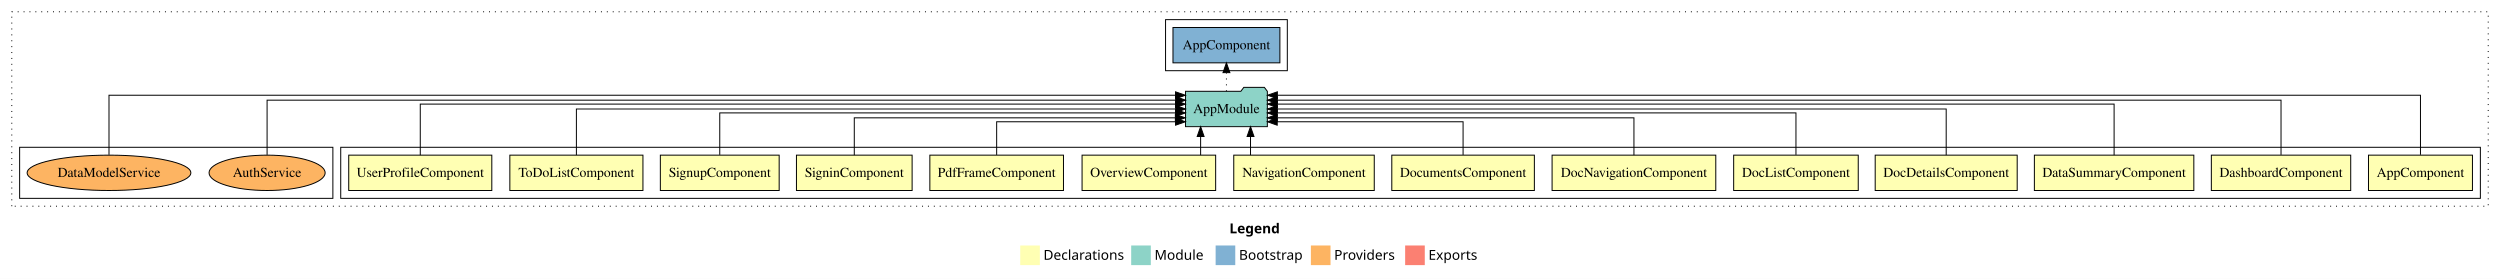
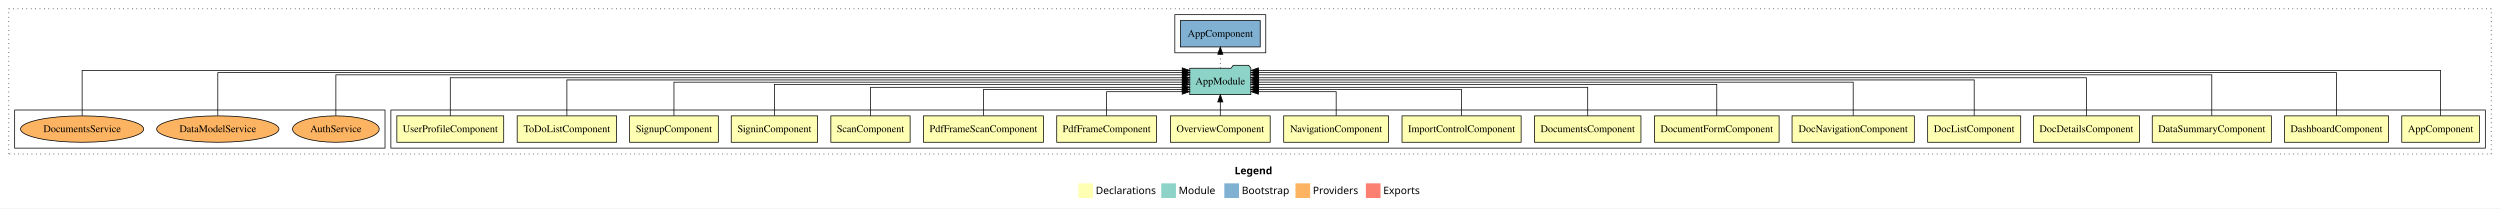
- <svg xmlns="http://www.w3.org/2000/svg" width="2546pt" height="284pt" viewBox="0.00 0.00 2546.00 284.00">
+ <svg xmlns="http://www.w3.org/2000/svg" width="3409pt" height="284pt" viewBox="0.00 0.00 3409.00 284.00">
  <g id="graph0" class="graph" transform="scale(1 1) rotate(0) translate(4 280)">
-     <polygon fill="#ffffff" stroke="transparent" points="-4,4 -4,-280 2542,-280 2542,4 -4,4" />
-     <text text-anchor="start" x="1248.009" y="-42.4" font-family="sans-serif" font-weight="bold" font-size="14.00" fill="#000000">Legend</text>
-     <polygon fill="#ffffb3" stroke="transparent" points="1035,-10 1035,-30 1055,-30 1055,-10 1035,-10" />
-     <text text-anchor="start" x="1058.629" y="-15.4" font-family="sans-serif" font-size="14.00" fill="#000000">  Declarations</text>
-     <polygon fill="#8dd3c7" stroke="transparent" points="1148,-10 1148,-30 1168,-30 1168,-10 1148,-10" />
-     <text text-anchor="start" x="1171.725" y="-15.4" font-family="sans-serif" font-size="14.00" fill="#000000">  Module</text>
-     <polygon fill="#80b1d3" stroke="transparent" points="1234,-10 1234,-30 1254,-30 1254,-10 1234,-10" />
-     <text text-anchor="start" x="1257.781" y="-15.4" font-family="sans-serif" font-size="14.00" fill="#000000">  Bootstrap</text>
-     <polygon fill="#fdb462" stroke="transparent" points="1331,-10 1331,-30 1351,-30 1351,-10 1331,-10" />
-     <text text-anchor="start" x="1354.673" y="-15.4" font-family="sans-serif" font-size="14.00" fill="#000000">  Providers</text>
-     <polygon fill="#fb8072" stroke="transparent" points="1427,-10 1427,-30 1447,-30 1447,-10 1427,-10" />
-     <text text-anchor="start" x="1450.726" y="-15.4" font-family="sans-serif" font-size="14.00" fill="#000000">  Exports</text>
+     <polygon fill="#ffffff" stroke="transparent" points="-4,4 -4,-280 3405,-280 3405,4 -4,4" />
+     <text text-anchor="start" x="1679.509" y="-42.4" font-family="sans-serif" font-weight="bold" font-size="14.00" fill="#000000">Legend</text>
+     <polygon fill="#ffffb3" stroke="transparent" points="1466.5,-10 1466.5,-30 1486.5,-30 1486.5,-10 1466.5,-10" />
+     <text text-anchor="start" x="1490.129" y="-15.4" font-family="sans-serif" font-size="14.00" fill="#000000">  Declarations</text>
+     <polygon fill="#8dd3c7" stroke="transparent" points="1579.5,-10 1579.5,-30 1599.5,-30 1599.5,-10 1579.5,-10" />
+     <text text-anchor="start" x="1603.225" y="-15.4" font-family="sans-serif" font-size="14.00" fill="#000000">  Module</text>
+     <polygon fill="#80b1d3" stroke="transparent" points="1665.5,-10 1665.5,-30 1685.5,-30 1685.5,-10 1665.5,-10" />
+     <text text-anchor="start" x="1689.281" y="-15.4" font-family="sans-serif" font-size="14.00" fill="#000000">  Bootstrap</text>
+     <polygon fill="#fdb462" stroke="transparent" points="1762.5,-10 1762.5,-30 1782.5,-30 1782.5,-10 1762.5,-10" />
+     <text text-anchor="start" x="1786.173" y="-15.4" font-family="sans-serif" font-size="14.00" fill="#000000">  Providers</text>
+     <polygon fill="#fb8072" stroke="transparent" points="1858.5,-10 1858.5,-30 1878.5,-30 1878.5,-10 1858.5,-10" />
+     <text text-anchor="start" x="1882.226" y="-15.4" font-family="sans-serif" font-size="14.00" fill="#000000">  Exports</text>
    <g id="clust1" class="cluster">
-       <polygon fill="none" stroke="#000000" stroke-dasharray="1,5" points="8,-70 8,-268 2530,-268 2530,-70 8,-70" />
+       <polygon fill="none" stroke="#000000" stroke-dasharray="1,5" points="8,-70 8,-268 3393,-268 3393,-70 8,-70" />
    </g>
    <g id="clust2" class="cluster">
-       <polygon fill="none" stroke="#000000" points="343,-78 343,-130 2522,-130 2522,-78 343,-78" />
-     </g>
-     <g id="clust19" class="cluster">
-       <polygon fill="none" stroke="#000000" points="1183,-208 1183,-260 1307,-260 1307,-208 1183,-208" />
-     </g>
-     <g id="clust20" class="cluster">
-       <polygon fill="none" stroke="#000000" points="16,-78 16,-130 335,-130 335,-78 16,-78" />
+       <polygon fill="none" stroke="#000000" points="529,-78 529,-130 3385,-130 3385,-78 529,-78" />
+     </g>
+     <g id="clust23" class="cluster">
+       <polygon fill="none" stroke="#000000" points="1598,-208 1598,-260 1722,-260 1722,-208 1598,-208" />
+     </g>
+     <g id="clust24" class="cluster">
+       <polygon fill="none" stroke="#000000" points="16,-78 16,-130 521,-130 521,-78 16,-78" />
    </g>
    <g id="node1" class="node">
-       <polygon fill="#ffffb3" stroke="#000000" points="2513.94,-122 2408.06,-122 2408.06,-86 2513.94,-86 2513.94,-122" />
-       <text text-anchor="middle" x="2461" y="-99.8" font-family="Times,serif" font-size="14.00" fill="#000000">AppComponent</text>
+       <polygon fill="#ffffb3" stroke="#000000" points="3376.94,-122 3271.06,-122 3271.06,-86 3376.94,-86 3376.94,-122" />
+       <text text-anchor="middle" x="3324" y="-99.8" font-family="Times,serif" font-size="14.00" fill="#000000">AppComponent</text>
+     </g>
+     <g id="node19" class="node">
+       <polygon fill="#8dd3c7" stroke="#000000" points="1701.657,-187 1698.657,-191 1677.657,-191 1674.657,-187 1618.343,-187 1618.343,-151 1701.657,-151 1701.657,-187" />
+       <text text-anchor="middle" x="1660" y="-164.8" font-family="Times,serif" font-size="14.00" fill="#000000">AppModule</text>
+     </g>
+     <g id="edge1" class="edge">
+       <path fill="none" stroke="#000000" d="M3324,-122.153C3324,-145.757 3324,-184 3324,-184 3324,-184 1711.965,-184 1711.965,-184" />
+       <polygon fill="#000000" stroke="#000000" points="1711.965,-180.5 1701.965,-184 1711.965,-187.5 1711.965,-180.5" />
+     </g>
+     <g id="node2" class="node">
+       <polygon fill="#ffffb3" stroke="#000000" points="3252.973,-122 3111.027,-122 3111.027,-86 3252.973,-86 3252.973,-122" />
+       <text text-anchor="middle" x="3182" y="-99.8" font-family="Times,serif" font-size="14.00" fill="#000000">DashboardComponent</text>
+     </g>
+     <g id="edge2" class="edge">
+       <path fill="none" stroke="#000000" d="M3182,-122.248C3182,-145.018 3182,-181 3182,-181 3182,-181 1711.897,-181 1711.897,-181" />
+       <polygon fill="#000000" stroke="#000000" points="1711.897,-177.5 1701.897,-181 1711.896,-184.5 1711.897,-177.5" />
+     </g>
+     <g id="node3" class="node">
+       <polygon fill="#ffffb3" stroke="#000000" points="3093.198,-122 2930.802,-122 2930.802,-86 3093.198,-86 3093.198,-122" />
+       <text text-anchor="middle" x="3012" y="-99.8" font-family="Times,serif" font-size="14.00" fill="#000000">DataSummaryComponent</text>
+     </g>
+     <g id="edge3" class="edge">
+       <path fill="none" stroke="#000000" d="M3012,-122.292C3012,-144.206 3012,-178 3012,-178 3012,-178 1711.945,-178 1711.945,-178" />
+       <polygon fill="#000000" stroke="#000000" points="1711.945,-174.5 1701.945,-178 1711.945,-181.5 1711.945,-174.5" />
+     </g>
+     <g id="node4" class="node">
+       <polygon fill="#ffffb3" stroke="#000000" points="2913.306,-122 2768.694,-122 2768.694,-86 2913.306,-86 2913.306,-122" />
+       <text text-anchor="middle" x="2841" y="-99.8" font-family="Times,serif" font-size="14.00" fill="#000000">DocDetailsComponent</text>
+     </g>
+     <g id="edge4" class="edge">
+       <path fill="none" stroke="#000000" d="M2841,-122.027C2841,-142.767 2841,-174 2841,-174 2841,-174 1711.686,-174 1711.686,-174" />
+       <polygon fill="#000000" stroke="#000000" points="1711.686,-170.5 1701.686,-174 1711.686,-177.5 1711.686,-170.5" />
+     </g>
+     <g id="node5" class="node">
+       <polygon fill="#ffffb3" stroke="#000000" points="2751.433,-122 2624.567,-122 2624.567,-86 2751.433,-86 2751.433,-122" />
+       <text text-anchor="middle" x="2688" y="-99.8" font-family="Times,serif" font-size="14.00" fill="#000000">DocListComponent</text>
+     </g>
+     <g id="edge5" class="edge">
+       <path fill="none" stroke="#000000" d="M2688,-122.308C2688,-142.145 2688,-171 2688,-171 2688,-171 1711.893,-171 1711.893,-171" />
+       <polygon fill="#000000" stroke="#000000" points="1711.893,-167.5 1701.893,-171 1711.893,-174.5 1711.893,-167.5" />
+     </g>
+     <g id="node6" class="node">
+       <polygon fill="#ffffb3" stroke="#000000" points="2606.361,-122 2439.639,-122 2439.639,-86 2606.361,-86 2606.361,-122" />
+       <text text-anchor="middle" x="2523" y="-99.8" font-family="Times,serif" font-size="14.00" fill="#000000">DocNavigationComponent</text>
+     </g>
+     <g id="edge6" class="edge">
+       <path fill="none" stroke="#000000" d="M2523,-122.169C2523,-141.09 2523,-168 2523,-168 2523,-168 1711.916,-168 1711.916,-168" />
+       <polygon fill="#000000" stroke="#000000" points="1711.916,-164.5 1701.916,-168 1711.916,-171.5 1711.916,-164.5" />
+     </g>
+     <g id="node7" class="node">
+       <polygon fill="#ffffb3" stroke="#000000" points="2421.983,-122 2252.017,-122 2252.017,-86 2421.983,-86 2421.983,-122" />
+       <text text-anchor="middle" x="2337" y="-99.8" font-family="Times,serif" font-size="14.00" fill="#000000">DocumentFormComponent</text>
+     </g>
+     <g id="edge7" class="edge">
+       <path fill="none" stroke="#000000" d="M2337,-122.302C2337,-140.27 2337,-165 2337,-165 2337,-165 1711.839,-165 1711.839,-165" />
+       <polygon fill="#000000" stroke="#000000" points="1711.839,-161.5 1701.839,-165 1711.838,-168.5 1711.839,-161.5" />
+     </g>
+     <g id="node8" class="node">
+       <polygon fill="#ffffb3" stroke="#000000" points="2233.594,-122 2088.406,-122 2088.406,-86 2233.594,-86 2233.594,-122" />
+       <text text-anchor="middle" x="2161" y="-99.8" font-family="Times,serif" font-size="14.00" fill="#000000">DocumentsComponent</text>
+     </g>
+     <g id="edge8" class="edge">
+       <path fill="none" stroke="#000000" d="M2161,-122.035C2161,-138.734 2161,-161 2161,-161 2161,-161 1711.853,-161 1711.853,-161" />
+       <polygon fill="#000000" stroke="#000000" points="1711.853,-157.5 1701.853,-161 1711.853,-164.5 1711.853,-157.5" />
+     </g>
+     <g id="node9" class="node">
+       <polygon fill="#ffffb3" stroke="#000000" points="2070.213,-122 1907.787,-122 1907.787,-86 2070.213,-86 2070.213,-122" />
+       <text text-anchor="middle" x="1989" y="-99.8" font-family="Times,serif" font-size="14.00" fill="#000000">ImportControlComponent</text>
+     </g>
+     <g id="edge9" class="edge">
+       <path fill="none" stroke="#000000" d="M1989,-122.282C1989,-137.948 1989,-158 1989,-158 1989,-158 1711.668,-158 1711.668,-158" />
+       <polygon fill="#000000" stroke="#000000" points="1711.668,-154.5 1701.668,-158 1711.668,-161.5 1711.668,-154.5" />
+     </g>
+     <g id="node10" class="node">
+       <polygon fill="#ffffb3" stroke="#000000" points="1889.541,-122 1746.459,-122 1746.459,-86 1889.541,-86 1889.541,-122" />
+       <text text-anchor="middle" x="1818" y="-99.8" font-family="Times,serif" font-size="14.00" fill="#000000">NavigationComponent</text>
+     </g>
+     <g id="edge10" class="edge">
+       <path fill="none" stroke="#000000" d="M1818,-122.124C1818,-136.783 1818,-155 1818,-155 1818,-155 1711.926,-155 1711.926,-155" />
+       <polygon fill="#000000" stroke="#000000" points="1711.926,-151.5 1701.926,-155 1711.926,-158.5 1711.926,-151.5" />
+     </g>
+     <g id="node11" class="node">
+       <polygon fill="#ffffb3" stroke="#000000" points="1728.027,-122 1591.973,-122 1591.973,-86 1728.027,-86 1728.027,-122" />
+       <text text-anchor="middle" x="1660" y="-99.8" font-family="Times,serif" font-size="14.00" fill="#000000">OverviewComponent</text>
+     </g>
+     <g id="edge11" class="edge">
+       <path fill="none" stroke="#000000" d="M1660,-122.106C1660,-122.106 1660,-140.991 1660,-140.991" />
+       <polygon fill="#000000" stroke="#000000" points="1656.5,-140.991 1660,-150.991 1663.5,-140.991 1656.5,-140.991" />
+     </g>
+     <g id="node12" class="node">
+       <polygon fill="#ffffb3" stroke="#000000" points="1573.039,-122 1436.961,-122 1436.961,-86 1573.039,-86 1573.039,-122" />
+       <text text-anchor="middle" x="1505" y="-99.8" font-family="Times,serif" font-size="14.00" fill="#000000">PdfFrameComponent</text>
+     </g>
+     <g id="edge12" class="edge">
+       <path fill="none" stroke="#000000" d="M1505,-122.124C1505,-136.783 1505,-155 1505,-155 1505,-155 1608.055,-155 1608.055,-155" />
+       <polygon fill="#000000" stroke="#000000" points="1608.055,-158.5 1618.055,-155 1608.055,-151.5 1608.055,-158.5" />
+     </g>
+     <g id="node13" class="node">
+       <polygon fill="#ffffb3" stroke="#000000" points="1418.751,-122 1255.249,-122 1255.249,-86 1418.751,-86 1418.751,-122" />
+       <text text-anchor="middle" x="1337" y="-99.8" font-family="Times,serif" font-size="14.00" fill="#000000">PdfFrameScanComponent</text>
+     </g>
+     <g id="edge13" class="edge">
+       <path fill="none" stroke="#000000" d="M1337,-122.282C1337,-137.948 1337,-158 1337,-158 1337,-158 1608.104,-158 1608.104,-158" />
+       <polygon fill="#000000" stroke="#000000" points="1608.105,-161.5 1618.104,-158 1608.104,-154.5 1608.105,-161.5" />
+     </g>
+     <g id="node14" class="node">
+       <polygon fill="#ffffb3" stroke="#000000" points="1237.045,-122 1128.955,-122 1128.955,-86 1237.045,-86 1237.045,-122" />
+       <text text-anchor="middle" x="1183" y="-99.8" font-family="Times,serif" font-size="14.00" fill="#000000">ScanComponent</text>
+     </g>
+     <g id="edge14" class="edge">
+       <path fill="none" stroke="#000000" d="M1183,-122.035C1183,-138.734 1183,-161 1183,-161 1183,-161 1608.088,-161 1608.088,-161" />
+       <polygon fill="#000000" stroke="#000000" points="1608.088,-164.5 1618.088,-161 1608.088,-157.5 1608.088,-164.5" />
    </g>
    <g id="node15" class="node">
-       <polygon fill="#8dd3c7" stroke="#000000" points="1286.657,-187 1283.657,-191 1262.657,-191 1259.657,-187 1203.343,-187 1203.343,-151 1286.657,-151 1286.657,-187" />
-       <text text-anchor="middle" x="1245" y="-164.8" font-family="Times,serif" font-size="14.00" fill="#000000">AppModule</text>
-     </g>
-     <g id="edge1" class="edge">
-       <path fill="none" stroke="#000000" d="M2461,-122.323C2461,-145.66 2461,-183 2461,-183 2461,-183 1296.858,-183 1296.858,-183" />
-       <polygon fill="#000000" stroke="#000000" points="1296.858,-179.5 1286.858,-183 1296.857,-186.5 1296.858,-179.5" />
-     </g>
-     <g id="node2" class="node">
-       <polygon fill="#ffffb3" stroke="#000000" points="2389.973,-122 2248.027,-122 2248.027,-86 2389.973,-86 2389.973,-122" />
-       <text text-anchor="middle" x="2319" y="-99.8" font-family="Times,serif" font-size="14.00" fill="#000000">DashboardComponent</text>
-     </g>
-     <g id="edge2" class="edge">
-       <path fill="none" stroke="#000000" d="M2319,-122.292C2319,-144.206 2319,-178 2319,-178 2319,-178 1296.772,-178 1296.772,-178" />
-       <polygon fill="#000000" stroke="#000000" points="1296.773,-174.5 1286.772,-178 1296.772,-181.5 1296.773,-174.5" />
-     </g>
-     <g id="node3" class="node">
-       <polygon fill="#ffffb3" stroke="#000000" points="2230.198,-122 2067.802,-122 2067.802,-86 2230.198,-86 2230.198,-122" />
-       <text text-anchor="middle" x="2149" y="-99.8" font-family="Times,serif" font-size="14.00" fill="#000000">DataSummaryComponent</text>
-     </g>
-     <g id="edge3" class="edge">
-       <path fill="none" stroke="#000000" d="M2149,-122.027C2149,-142.767 2149,-174 2149,-174 2149,-174 1296.789,-174 1296.789,-174" />
-       <polygon fill="#000000" stroke="#000000" points="1296.789,-170.5 1286.789,-174 1296.789,-177.5 1296.789,-170.5" />
-     </g>
-     <g id="node4" class="node">
-       <polygon fill="#ffffb3" stroke="#000000" points="2050.306,-122 1905.694,-122 1905.694,-86 2050.306,-86 2050.306,-122" />
-       <text text-anchor="middle" x="1978" y="-99.8" font-family="Times,serif" font-size="14.00" fill="#000000">DocDetailsComponent</text>
-     </g>
-     <g id="edge4" class="edge">
-       <path fill="none" stroke="#000000" d="M1978,-122.106C1978,-141.339 1978,-169 1978,-169 1978,-169 1296.775,-169 1296.775,-169" />
-       <polygon fill="#000000" stroke="#000000" points="1296.775,-165.5 1286.775,-169 1296.775,-172.5 1296.775,-165.5" />
-     </g>
-     <g id="node5" class="node">
-       <polygon fill="#ffffb3" stroke="#000000" points="1888.433,-122 1761.567,-122 1761.567,-86 1888.433,-86 1888.433,-122" />
-       <text text-anchor="middle" x="1825" y="-99.8" font-family="Times,serif" font-size="14.00" fill="#000000">DocListComponent</text>
-     </g>
-     <g id="edge5" class="edge">
-       <path fill="none" stroke="#000000" d="M1825,-122.302C1825,-140.27 1825,-165 1825,-165 1825,-165 1296.712,-165 1296.712,-165" />
-       <polygon fill="#000000" stroke="#000000" points="1296.712,-161.5 1286.712,-165 1296.712,-168.5 1296.712,-161.5" />
-     </g>
-     <g id="node6" class="node">
-       <polygon fill="#ffffb3" stroke="#000000" points="1743.361,-122 1576.639,-122 1576.639,-86 1743.361,-86 1743.361,-122" />
-       <text text-anchor="middle" x="1660" y="-99.8" font-family="Times,serif" font-size="14.00" fill="#000000">DocNavigationComponent</text>
-     </g>
-     <g id="edge6" class="edge">
-       <path fill="none" stroke="#000000" d="M1660,-122.027C1660,-138.398 1660,-160 1660,-160 1660,-160 1296.692,-160 1296.692,-160" />
-       <polygon fill="#000000" stroke="#000000" points="1296.692,-156.5 1286.692,-160 1296.692,-163.5 1296.692,-156.5" />
-     </g>
-     <g id="node7" class="node">
-       <polygon fill="#ffffb3" stroke="#000000" points="1558.594,-122 1413.406,-122 1413.406,-86 1558.594,-86 1558.594,-122" />
-       <text text-anchor="middle" x="1486" y="-99.8" font-family="Times,serif" font-size="14.00" fill="#000000">DocumentsComponent</text>
-     </g>
-     <g id="edge7" class="edge">
-       <path fill="none" stroke="#000000" d="M1486,-122.187C1486,-137.182 1486,-156 1486,-156 1486,-156 1296.704,-156 1296.704,-156" />
-       <polygon fill="#000000" stroke="#000000" points="1296.704,-152.5 1286.704,-156 1296.704,-159.5 1296.704,-152.5" />
-     </g>
-     <g id="node8" class="node">
-       <polygon fill="#ffffb3" stroke="#000000" points="1395.541,-122 1252.459,-122 1252.459,-86 1395.541,-86 1395.541,-122" />
-       <text text-anchor="middle" x="1324" y="-99.8" font-family="Times,serif" font-size="14.00" fill="#000000">NavigationComponent</text>
-     </g>
-     <g id="edge8" class="edge">
-       <path fill="none" stroke="#000000" d="M1269.529,-122.106C1269.529,-122.106 1269.529,-140.991 1269.529,-140.991" />
-       <polygon fill="#000000" stroke="#000000" points="1266.029,-140.991 1269.529,-150.991 1273.029,-140.991 1266.029,-140.991" />
-     </g>
-     <g id="node9" class="node">
-       <polygon fill="#ffffb3" stroke="#000000" points="1234.027,-122 1097.973,-122 1097.973,-86 1234.027,-86 1234.027,-122" />
-       <text text-anchor="middle" x="1166" y="-99.8" font-family="Times,serif" font-size="14.00" fill="#000000">OverviewComponent</text>
-     </g>
-     <g id="edge9" class="edge">
-       <path fill="none" stroke="#000000" d="M1218.717,-122.106C1218.717,-122.106 1218.717,-140.991 1218.717,-140.991" />
-       <polygon fill="#000000" stroke="#000000" points="1215.217,-140.991 1218.717,-150.991 1222.217,-140.991 1215.217,-140.991" />
-     </g>
-     <g id="node10" class="node">
-       <polygon fill="#ffffb3" stroke="#000000" points="1079.039,-122 942.961,-122 942.961,-86 1079.039,-86 1079.039,-122" />
-       <text text-anchor="middle" x="1011" y="-99.8" font-family="Times,serif" font-size="14.00" fill="#000000">PdfFrameComponent</text>
-     </g>
-     <g id="edge10" class="edge">
-       <path fill="none" stroke="#000000" d="M1011,-122.187C1011,-137.182 1011,-156 1011,-156 1011,-156 1193.166,-156 1193.166,-156" />
-       <polygon fill="#000000" stroke="#000000" points="1193.166,-159.5 1203.166,-156 1193.166,-152.5 1193.166,-159.5" />
-     </g>
-     <g id="node11" class="node">
-       <polygon fill="#ffffb3" stroke="#000000" points="924.896,-122 807.104,-122 807.104,-86 924.896,-86 924.896,-122" />
-       <text text-anchor="middle" x="866" y="-99.8" font-family="Times,serif" font-size="14.00" fill="#000000">SigninComponent</text>
-     </g>
-     <g id="edge11" class="edge">
-       <path fill="none" stroke="#000000" d="M866,-122.027C866,-138.398 866,-160 866,-160 866,-160 1192.992,-160 1192.992,-160" />
-       <polygon fill="#000000" stroke="#000000" points="1192.992,-163.5 1202.992,-160 1192.992,-156.5 1192.992,-163.5" />
-     </g>
-     <g id="node12" class="node">
-       <polygon fill="#ffffb3" stroke="#000000" points="789.506,-122 668.494,-122 668.494,-86 789.506,-86 789.506,-122" />
-       <text text-anchor="middle" x="729" y="-99.8" font-family="Times,serif" font-size="14.00" fill="#000000">SignupComponent</text>
-     </g>
-     <g id="edge12" class="edge">
-       <path fill="none" stroke="#000000" d="M729,-122.302C729,-140.27 729,-165 729,-165 729,-165 1193.211,-165 1193.211,-165" />
-       <polygon fill="#000000" stroke="#000000" points="1193.211,-168.5 1203.211,-165 1193.211,-161.5 1193.211,-168.5" />
-     </g>
-     <g id="node13" class="node">
-       <polygon fill="#ffffb3" stroke="#000000" points="650.77,-122 515.23,-122 515.23,-86 650.77,-86 650.77,-122" />
-       <text text-anchor="middle" x="583" y="-99.8" font-family="Times,serif" font-size="14.00" fill="#000000">ToDoListComponent</text>
-     </g>
-     <g id="edge13" class="edge">
-       <path fill="none" stroke="#000000" d="M583,-122.106C583,-141.339 583,-169 583,-169 583,-169 1193.338,-169 1193.338,-169" />
-       <polygon fill="#000000" stroke="#000000" points="1193.338,-172.5 1203.338,-169 1193.338,-165.5 1193.338,-172.5" />
-     </g>
-     <g id="node14" class="node">
-       <polygon fill="#ffffb3" stroke="#000000" points="496.858,-122 351.142,-122 351.142,-86 496.858,-86 496.858,-122" />
-       <text text-anchor="middle" x="424" y="-99.8" font-family="Times,serif" font-size="14.00" fill="#000000">UserProfileComponent</text>
-     </g>
-     <g id="edge14" class="edge">
-       <path fill="none" stroke="#000000" d="M424,-122.027C424,-142.767 424,-174 424,-174 424,-174 1193.158,-174 1193.158,-174" />
-       <polygon fill="#000000" stroke="#000000" points="1193.158,-177.5 1203.158,-174 1193.158,-170.5 1193.158,-177.5" />
+       <polygon fill="#ffffb3" stroke="#000000" points="1110.896,-122 993.104,-122 993.104,-86 1110.896,-86 1110.896,-122" />
+       <text text-anchor="middle" x="1052" y="-99.8" font-family="Times,serif" font-size="14.00" fill="#000000">SigninComponent</text>
+     </g>
+     <g id="edge15" class="edge">
+       <path fill="none" stroke="#000000" d="M1052,-122.302C1052,-140.27 1052,-165 1052,-165 1052,-165 1608.21,-165 1608.21,-165" />
+       <polygon fill="#000000" stroke="#000000" points="1608.21,-168.5 1618.21,-165 1608.21,-161.5 1608.21,-168.5" />
    </g>
    <g id="node16" class="node">
-       <polygon fill="#80b1d3" stroke="#000000" points="1299.439,-252 1190.561,-252 1190.561,-216 1299.439,-216 1299.439,-252" />
-       <text text-anchor="middle" x="1245" y="-229.8" font-family="Times,serif" font-size="14.00" fill="#000000">AppComponent </text>
-     </g>
-     <g id="edge15" class="edge">
-       <path fill="none" stroke="#000000" stroke-dasharray="1,5" d="M1245,-187.106C1245,-187.106 1245,-205.991 1245,-205.991" />
-       <polygon fill="#000000" stroke="#000000" points="1241.5,-205.991 1245,-215.991 1248.5,-205.991 1241.5,-205.991" />
+       <polygon fill="#ffffb3" stroke="#000000" points="975.506,-122 854.494,-122 854.494,-86 975.506,-86 975.506,-122" />
+       <text text-anchor="middle" x="915" y="-99.8" font-family="Times,serif" font-size="14.00" fill="#000000">SignupComponent</text>
+     </g>
+     <g id="edge16" class="edge">
+       <path fill="none" stroke="#000000" d="M915,-122.169C915,-141.09 915,-168 915,-168 915,-168 1608.081,-168 1608.081,-168" />
+       <polygon fill="#000000" stroke="#000000" points="1608.081,-171.5 1618.081,-168 1608.08,-164.5 1608.081,-171.5" />
    </g>
    <g id="node17" class="node">
-       <ellipse fill="#fdb462" stroke="#000000" cx="268" cy="-104" rx="59.108" ry="18" />
-       <text text-anchor="middle" x="268" y="-99.8" font-family="Times,serif" font-size="14.00" fill="#000000">AuthService</text>
-     </g>
-     <g id="edge16" class="edge">
-       <path fill="none" stroke="#000000" d="M268,-122.292C268,-144.206 268,-178 268,-178 268,-178 1193.332,-178 1193.332,-178" />
-       <polygon fill="#000000" stroke="#000000" points="1193.332,-181.5 1203.332,-178 1193.332,-174.5 1193.332,-181.5" />
+       <polygon fill="#ffffb3" stroke="#000000" points="836.77,-122 701.23,-122 701.23,-86 836.77,-86 836.77,-122" />
+       <text text-anchor="middle" x="769" y="-99.8" font-family="Times,serif" font-size="14.00" fill="#000000">ToDoListComponent</text>
+     </g>
+     <g id="edge17" class="edge">
+       <path fill="none" stroke="#000000" d="M769,-122.308C769,-142.145 769,-171 769,-171 769,-171 1608.22,-171 1608.22,-171" />
+       <polygon fill="#000000" stroke="#000000" points="1608.22,-174.5 1618.22,-171 1608.22,-167.5 1608.22,-174.5" />
    </g>
    <g id="node18" class="node">
-       <ellipse fill="#fdb462" stroke="#000000" cx="107" cy="-104" rx="83.364" ry="18" />
-       <text text-anchor="middle" x="107" y="-99.8" font-family="Times,serif" font-size="14.00" fill="#000000">DataModelService</text>
-     </g>
-     <g id="edge17" class="edge">
-       <path fill="none" stroke="#000000" d="M107,-122.323C107,-145.66 107,-183 107,-183 107,-183 1193.148,-183 1193.148,-183" />
-       <polygon fill="#000000" stroke="#000000" points="1193.148,-186.5 1203.148,-183 1193.148,-179.5 1193.148,-186.5" />
+       <polygon fill="#ffffb3" stroke="#000000" points="682.859,-122 537.141,-122 537.141,-86 682.859,-86 682.859,-122" />
+       <text text-anchor="middle" x="610" y="-99.8" font-family="Times,serif" font-size="14.00" fill="#000000">UserProfileComponent</text>
+     </g>
+     <g id="edge18" class="edge">
+       <path fill="none" stroke="#000000" d="M610,-122.027C610,-142.767 610,-174 610,-174 610,-174 1608.191,-174 1608.191,-174" />
+       <polygon fill="#000000" stroke="#000000" points="1608.191,-177.5 1618.191,-174 1608.191,-170.5 1608.191,-177.5" />
+     </g>
+     <g id="node20" class="node">
+       <polygon fill="#80b1d3" stroke="#000000" points="1714.439,-252 1605.561,-252 1605.561,-216 1714.439,-216 1714.439,-252" />
+       <text text-anchor="middle" x="1660" y="-229.8" font-family="Times,serif" font-size="14.00" fill="#000000">AppComponent </text>
+     </g>
+     <g id="edge19" class="edge">
+       <path fill="none" stroke="#000000" stroke-dasharray="1,5" d="M1660,-187.106C1660,-187.106 1660,-205.991 1660,-205.991" />
+       <polygon fill="#000000" stroke="#000000" points="1656.5,-205.991 1660,-215.991 1663.5,-205.991 1656.5,-205.991" />
+     </g>
+     <g id="node21" class="node">
+       <ellipse fill="#fdb462" stroke="#000000" cx="454" cy="-104" rx="59.108" ry="18" />
+       <text text-anchor="middle" x="454" y="-99.8" font-family="Times,serif" font-size="14.00" fill="#000000">AuthService</text>
+     </g>
+     <g id="edge20" class="edge">
+       <path fill="none" stroke="#000000" d="M454,-122.292C454,-144.206 454,-178 454,-178 454,-178 1608.137,-178 1608.137,-178" />
+       <polygon fill="#000000" stroke="#000000" points="1608.137,-181.5 1618.137,-178 1608.137,-174.5 1608.137,-181.5" />
+     </g>
+     <g id="node22" class="node">
+       <ellipse fill="#fdb462" stroke="#000000" cx="293" cy="-104" rx="83.364" ry="18" />
+       <text text-anchor="middle" x="293" y="-99.8" font-family="Times,serif" font-size="14.00" fill="#000000">DataModelService</text>
+     </g>
+     <g id="edge21" class="edge">
+       <path fill="none" stroke="#000000" d="M293,-122.248C293,-145.018 293,-181 293,-181 293,-181 1608.342,-181 1608.342,-181" />
+       <polygon fill="#000000" stroke="#000000" points="1608.342,-184.5 1618.342,-181 1608.342,-177.5 1608.342,-184.5" />
+     </g>
+     <g id="node23" class="node">
+       <ellipse fill="#fdb462" stroke="#000000" cx="108" cy="-104" rx="83.947" ry="18" />
+       <text text-anchor="middle" x="108" y="-99.8" font-family="Times,serif" font-size="14.00" fill="#000000">DocumentsService</text>
+     </g>
+     <g id="edge22" class="edge">
+       <path fill="none" stroke="#000000" d="M108,-122.153C108,-145.757 108,-184 108,-184 108,-184 1608.086,-184 1608.086,-184" />
+       <polygon fill="#000000" stroke="#000000" points="1608.086,-187.5 1618.086,-184 1608.086,-180.5 1608.086,-187.5" />
    </g>
  </g>
</svg>
